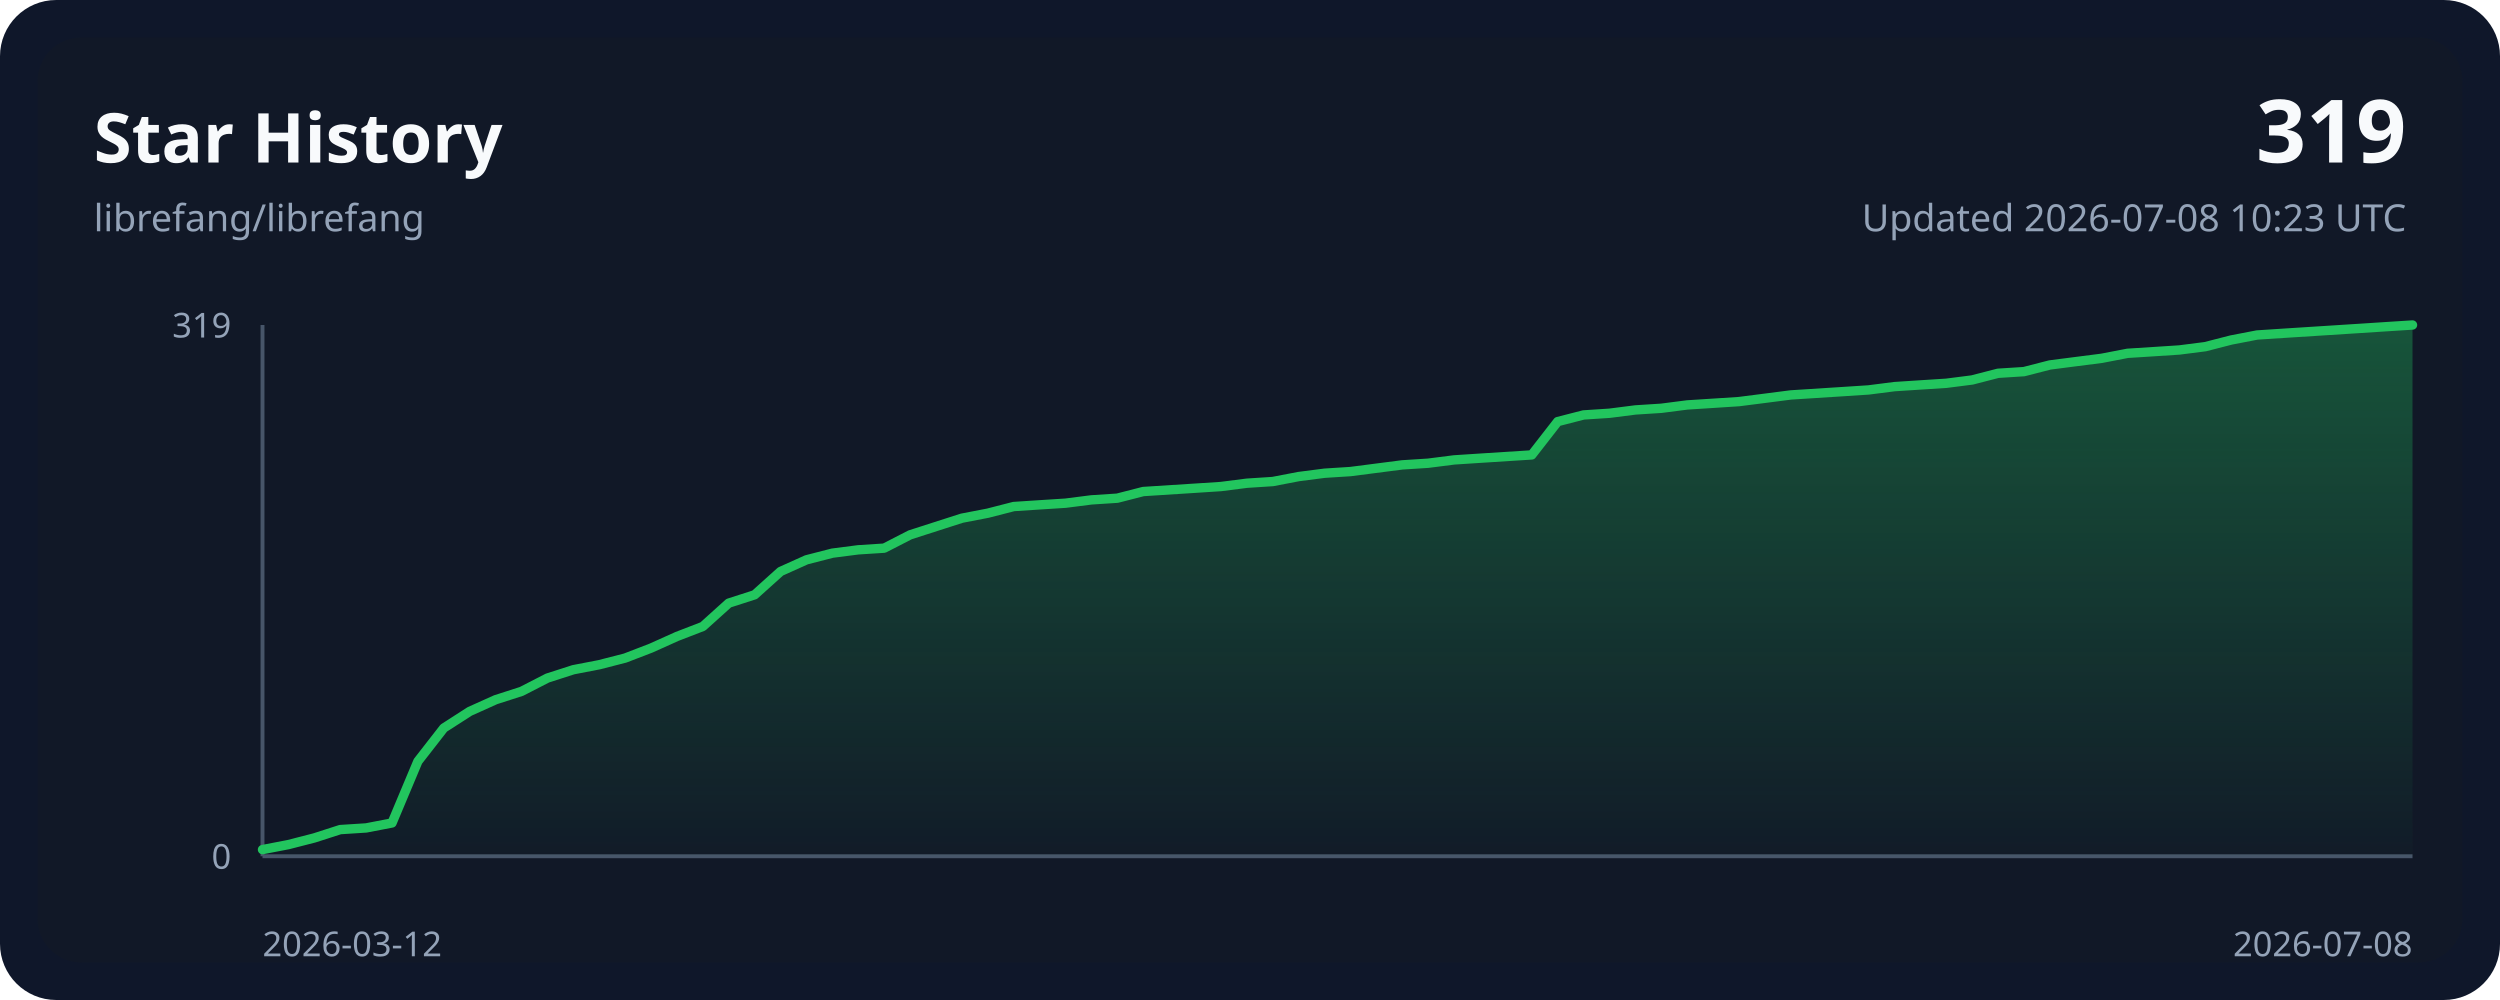
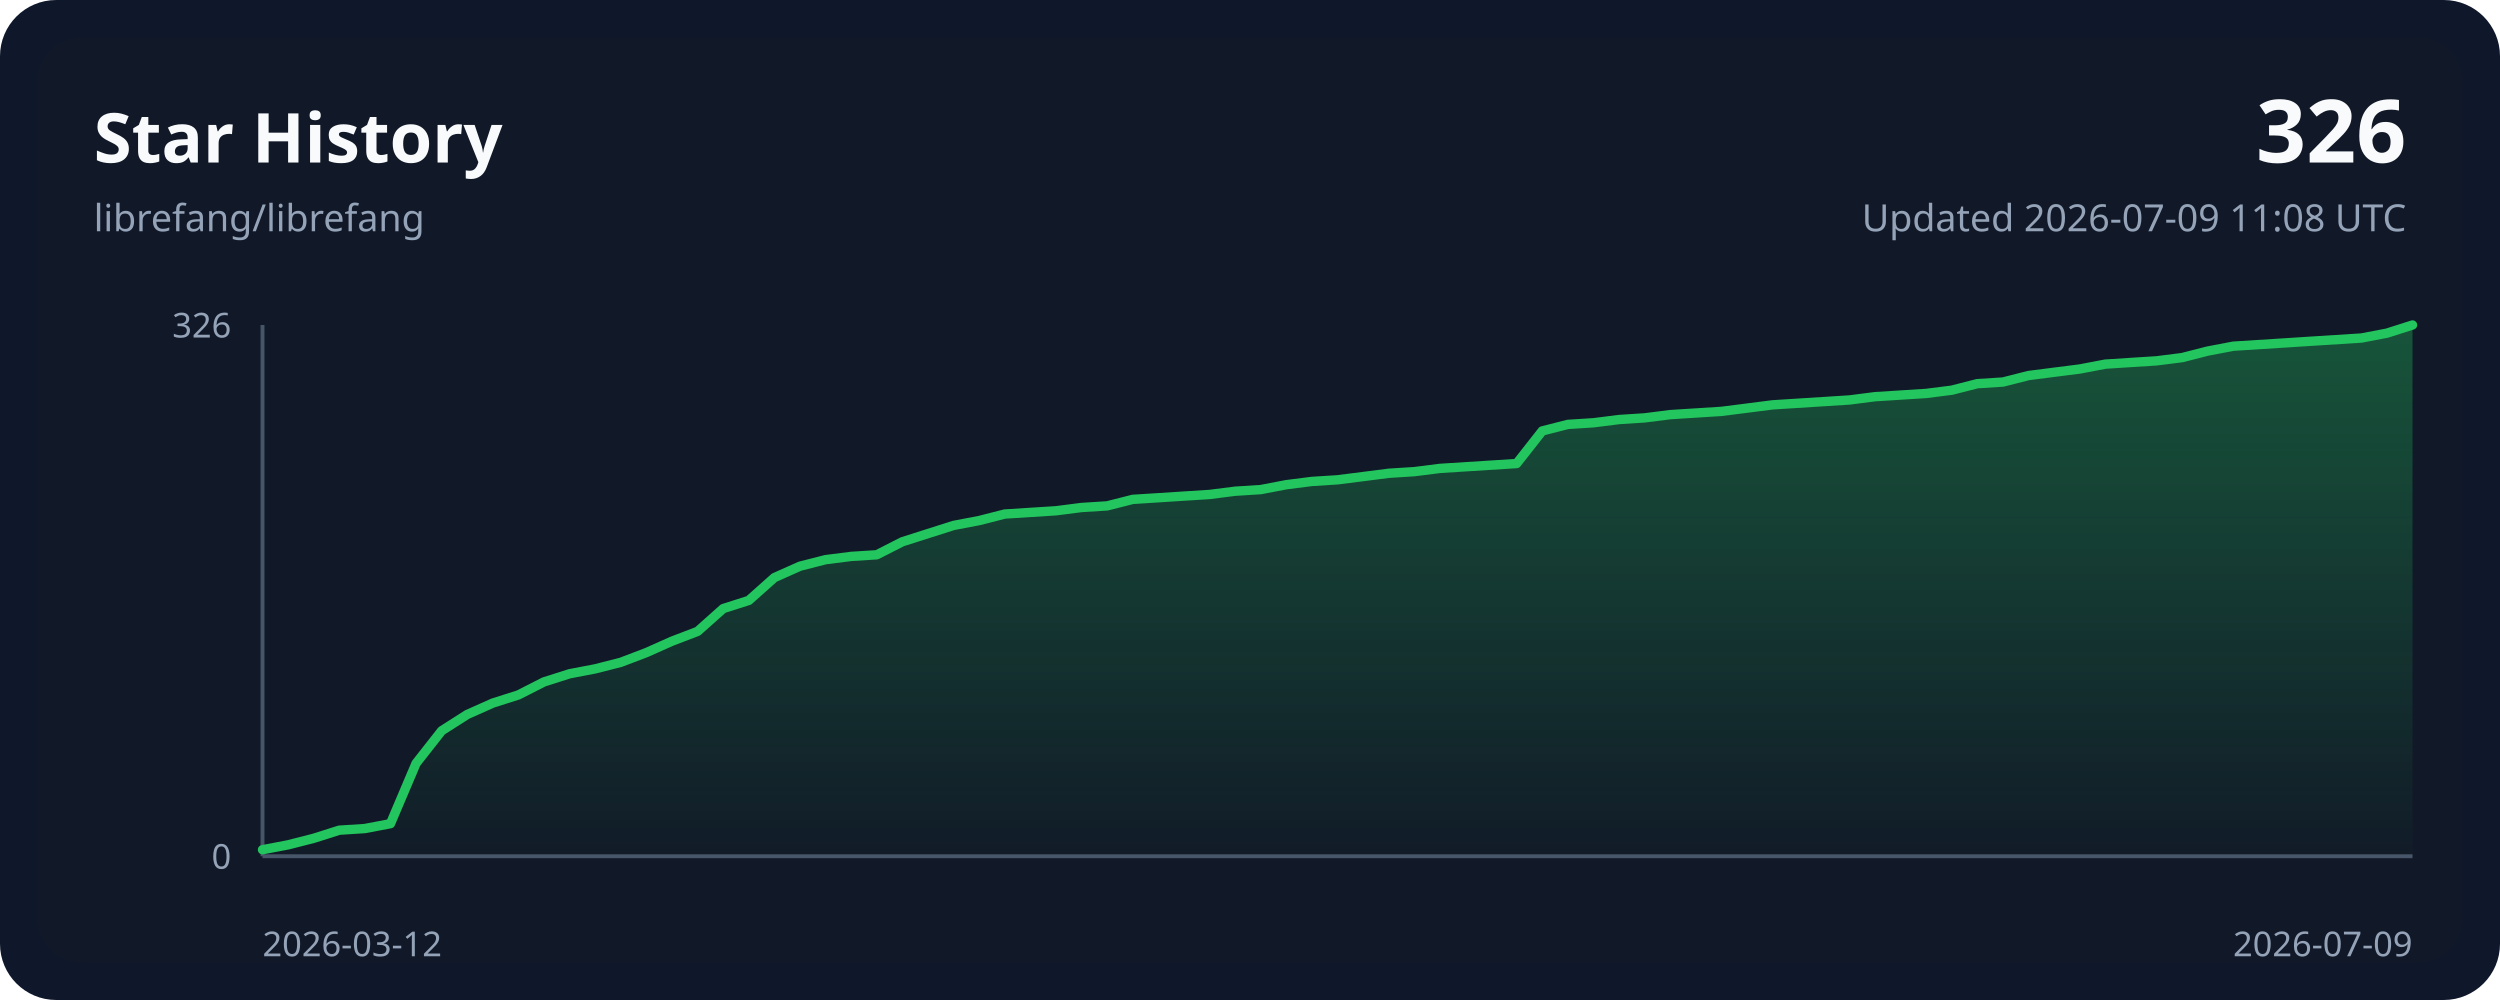
<svg xmlns="http://www.w3.org/2000/svg" width="800" height="320" viewBox="0 0 800 320" role="img">
  <style>
    .bg { fill: #0f172a; }
    .panel { fill: #111827; }
    .grid { stroke: #243244; stroke-width: 1; }
    .axis { stroke: #475569; stroke-width: 1.25; }
    .line { fill: none; stroke: #22c55e; stroke-width: 3; stroke-linecap: round; stroke-linejoin: round; }
    .area { fill: url(#areaGradient); }
    .title { font: 700 22px ui-sans-serif, system-ui, sans-serif; fill: #f8fafc; }
    .subtitle { font: 400 12px ui-sans-serif, system-ui, sans-serif; fill: #94a3b8; }
    .axis-label { font: 400 11px ui-sans-serif, system-ui, sans-serif; fill: #94a3b8; }
    .value { font: 700 28px ui-sans-serif, system-ui, sans-serif; fill: #f8fafc; }
  </style>
  <defs>
    <linearGradient id="areaGradient" x1="0" x2="0" y1="0" y2="1">
      <stop offset="0%" stop-color="#22c55e" stop-opacity="0.35" />
      <stop offset="100%" stop-color="#22c55e" stop-opacity="0.02" />
    </linearGradient>
  </defs>
  <rect width="800" height="320" rx="18" class="bg" />
  <rect x="12" y="12" width="776" height="296" rx="14" class="panel" />
  <text x="30" y="52" class="title">Star History</text>
  <text x="30" y="74" class="subtitle">librefang/librefang</text>
-   <text x="770" y="52" class="value" text-anchor="end">319</text>
-   <text x="770" y="74" class="subtitle" text-anchor="end">Updated 2026-07-08 10:23 UTC</text>
+   <text x="770" y="52" class="value" text-anchor="end">326</text>
+   <text x="770" y="74" class="subtitle" text-anchor="end">Updated 2026-07-09 11:08 UTC</text>
  <line x1="84" y1="274.00" x2="772.00" y2="274.00" class="axis" />
  <line x1="84" y1="104.00" x2="84" y2="274.00" class="axis" />
-   <path d="M 84.00,274.00 L 84.00,271.87 L 92.29,270.27 L 100.58,268.14 L 108.87,265.47 L 117.16,264.94 L 125.45,263.34 L 133.73,243.62 L 142.02,232.97 L 150.31,227.64 L 158.60,223.91 L 166.89,221.24 L 175.18,216.98 L 183.47,214.31 L 191.76,212.71 L 200.05,210.58 L 208.34,207.39 L 216.63,203.66 L 224.92,200.46 L 233.20,193.00 L 241.49,190.33 L 249.78,182.87 L 258.07,179.14 L 266.36,177.01 L 274.65,175.94 L 282.94,175.41 L 291.23,171.15 L 299.52,168.48 L 307.81,165.82 L 316.10,164.22 L 324.39,162.09 L 332.67,161.55 L 340.96,161.02 L 349.25,159.96 L 357.54,159.42 L 365.83,157.29 L 374.12,156.76 L 382.41,156.23 L 390.70,155.69 L 398.99,154.63 L 407.28,154.09 L 415.57,152.50 L 423.86,151.43 L 432.14,150.90 L 440.43,149.83 L 448.72,148.76 L 457.01,148.23 L 465.30,147.17 L 473.59,146.63 L 481.88,146.10 L 490.17,145.57 L 498.46,134.91 L 506.75,132.78 L 515.04,132.24 L 523.33,131.18 L 531.61,130.65 L 539.90,129.58 L 548.19,129.05 L 556.48,128.51 L 564.77,127.45 L 573.06,126.38 L 581.35,125.85 L 589.64,125.32 L 597.93,124.78 L 606.22,123.72 L 614.51,123.18 L 622.80,122.65 L 631.08,121.59 L 639.37,119.45 L 647.66,118.92 L 655.95,116.79 L 664.24,115.72 L 672.53,114.66 L 680.82,113.06 L 689.11,112.53 L 697.40,111.99 L 705.69,110.93 L 713.98,108.80 L 722.27,107.20 L 730.55,106.66 L 738.84,106.13 L 747.13,105.60 L 755.42,105.07 L 763.71,104.53 L 772.00,104.00 L 772.00,274.00 Z" class="area" />
-   <polyline points="84.00,271.87 92.29,270.27 100.58,268.14 108.87,265.47 117.16,264.94 125.45,263.34 133.73,243.62 142.02,232.97 150.31,227.64 158.60,223.91 166.89,221.24 175.18,216.98 183.47,214.31 191.76,212.71 200.05,210.58 208.34,207.39 216.63,203.66 224.92,200.46 233.20,193.00 241.49,190.33 249.78,182.87 258.07,179.14 266.36,177.01 274.65,175.94 282.94,175.41 291.23,171.15 299.52,168.48 307.81,165.82 316.10,164.22 324.39,162.09 332.67,161.55 340.96,161.02 349.25,159.96 357.54,159.42 365.83,157.29 374.12,156.76 382.41,156.23 390.70,155.69 398.99,154.63 407.28,154.09 415.57,152.50 423.86,151.43 432.14,150.90 440.43,149.83 448.72,148.76 457.01,148.23 465.30,147.17 473.59,146.63 481.88,146.10 490.17,145.57 498.46,134.91 506.75,132.78 515.04,132.24 523.33,131.18 531.61,130.65 539.90,129.58 548.19,129.05 556.48,128.51 564.77,127.45 573.06,126.38 581.35,125.85 589.64,125.32 597.93,124.78 606.22,123.72 614.51,123.18 622.80,122.65 631.08,121.59 639.37,119.45 647.66,118.92 655.95,116.79 664.24,115.72 672.53,114.66 680.82,113.06 689.11,112.53 697.40,111.99 705.69,110.93 713.98,108.80 722.27,107.20 730.55,106.66 738.84,106.13 747.13,105.60 755.42,105.07 763.71,104.53 772.00,104.00" class="line" />
+   <path d="M 84.00,274.00 L 84.00,271.91 L 92.19,270.35 L 100.38,268.26 L 108.57,265.66 L 116.76,265.13 L 124.95,263.57 L 133.14,244.28 L 141.33,233.85 L 149.52,228.63 L 157.71,224.98 L 165.90,222.37 L 174.10,218.20 L 182.29,215.60 L 190.48,214.03 L 198.67,211.94 L 206.86,208.82 L 215.05,205.17 L 223.24,202.04 L 231.43,194.74 L 239.62,192.13 L 247.81,184.83 L 256.00,181.18 L 264.19,179.09 L 272.38,178.05 L 280.57,177.53 L 288.76,173.36 L 296.95,170.75 L 305.14,168.14 L 313.33,166.58 L 321.52,164.49 L 329.71,163.97 L 337.90,163.45 L 346.10,162.40 L 354.29,161.88 L 362.48,159.80 L 370.67,159.28 L 378.86,158.75 L 387.05,158.23 L 395.24,157.19 L 403.43,156.67 L 411.62,155.10 L 419.81,154.06 L 428.00,153.54 L 436.19,152.50 L 444.38,151.45 L 452.57,150.93 L 460.76,149.89 L 468.95,149.37 L 477.14,148.85 L 485.33,148.33 L 493.52,137.90 L 501.71,135.81 L 509.90,135.29 L 518.10,134.25 L 526.29,133.72 L 534.48,132.68 L 542.67,132.16 L 550.86,131.64 L 559.05,130.60 L 567.24,129.55 L 575.43,129.03 L 583.62,128.51 L 591.81,127.99 L 600.00,126.94 L 608.19,126.42 L 616.38,125.90 L 624.57,124.86 L 632.76,122.77 L 640.95,122.25 L 649.14,120.17 L 657.33,119.12 L 665.52,118.08 L 673.71,116.52 L 681.90,115.99 L 690.10,115.47 L 698.29,114.43 L 706.48,112.34 L 714.67,110.78 L 722.86,110.26 L 731.05,109.74 L 739.24,109.21 L 747.43,108.69 L 755.62,108.17 L 763.81,106.61 L 772.00,104.00 L 772.00,274.00 Z" class="area" />
+   <polyline points="84.00,271.91 92.19,270.35 100.38,268.26 108.57,265.66 116.76,265.13 124.95,263.57 133.14,244.28 141.33,233.85 149.52,228.63 157.71,224.98 165.90,222.37 174.10,218.20 182.29,215.60 190.48,214.03 198.67,211.94 206.86,208.82 215.05,205.17 223.24,202.04 231.43,194.74 239.62,192.13 247.81,184.83 256.00,181.18 264.19,179.09 272.38,178.05 280.57,177.53 288.76,173.36 296.95,170.75 305.14,168.14 313.33,166.58 321.52,164.49 329.71,163.97 337.90,163.45 346.10,162.40 354.29,161.88 362.48,159.80 370.67,159.28 378.86,158.75 387.05,158.23 395.24,157.19 403.43,156.67 411.62,155.10 419.81,154.06 428.00,153.54 436.19,152.50 444.38,151.45 452.57,150.93 460.76,149.89 468.95,149.37 477.14,148.85 485.33,148.33 493.52,137.90 501.71,135.81 509.90,135.29 518.10,134.25 526.29,133.72 534.48,132.68 542.67,132.16 550.86,131.64 559.05,130.60 567.24,129.55 575.43,129.03 583.62,128.51 591.81,127.99 600.00,126.94 608.19,126.42 616.38,125.90 624.57,124.86 632.76,122.77 640.95,122.25 649.14,120.17 657.33,119.12 665.52,118.08 673.71,116.52 681.90,115.99 690.10,115.47 698.29,114.43 706.48,112.34 714.67,110.78 722.86,110.26 731.05,109.74 739.24,109.21 747.43,108.69 755.62,108.17 763.81,106.61 772.00,104.00" class="line" />
  <text x="84" y="306" class="axis-label" text-anchor="start">2026-03-12</text>
-   <text x="772.00" y="306" class="axis-label" text-anchor="end">2026-07-08</text>
-   <text x="74" y="108.00" class="axis-label" text-anchor="end">319</text>
+   <text x="772.00" y="306" class="axis-label" text-anchor="end">2026-07-09</text>
+   <text x="74" y="108.00" class="axis-label" text-anchor="end">326</text>
  <text x="74" y="278.00" class="axis-label" text-anchor="end">0</text>
</svg>
